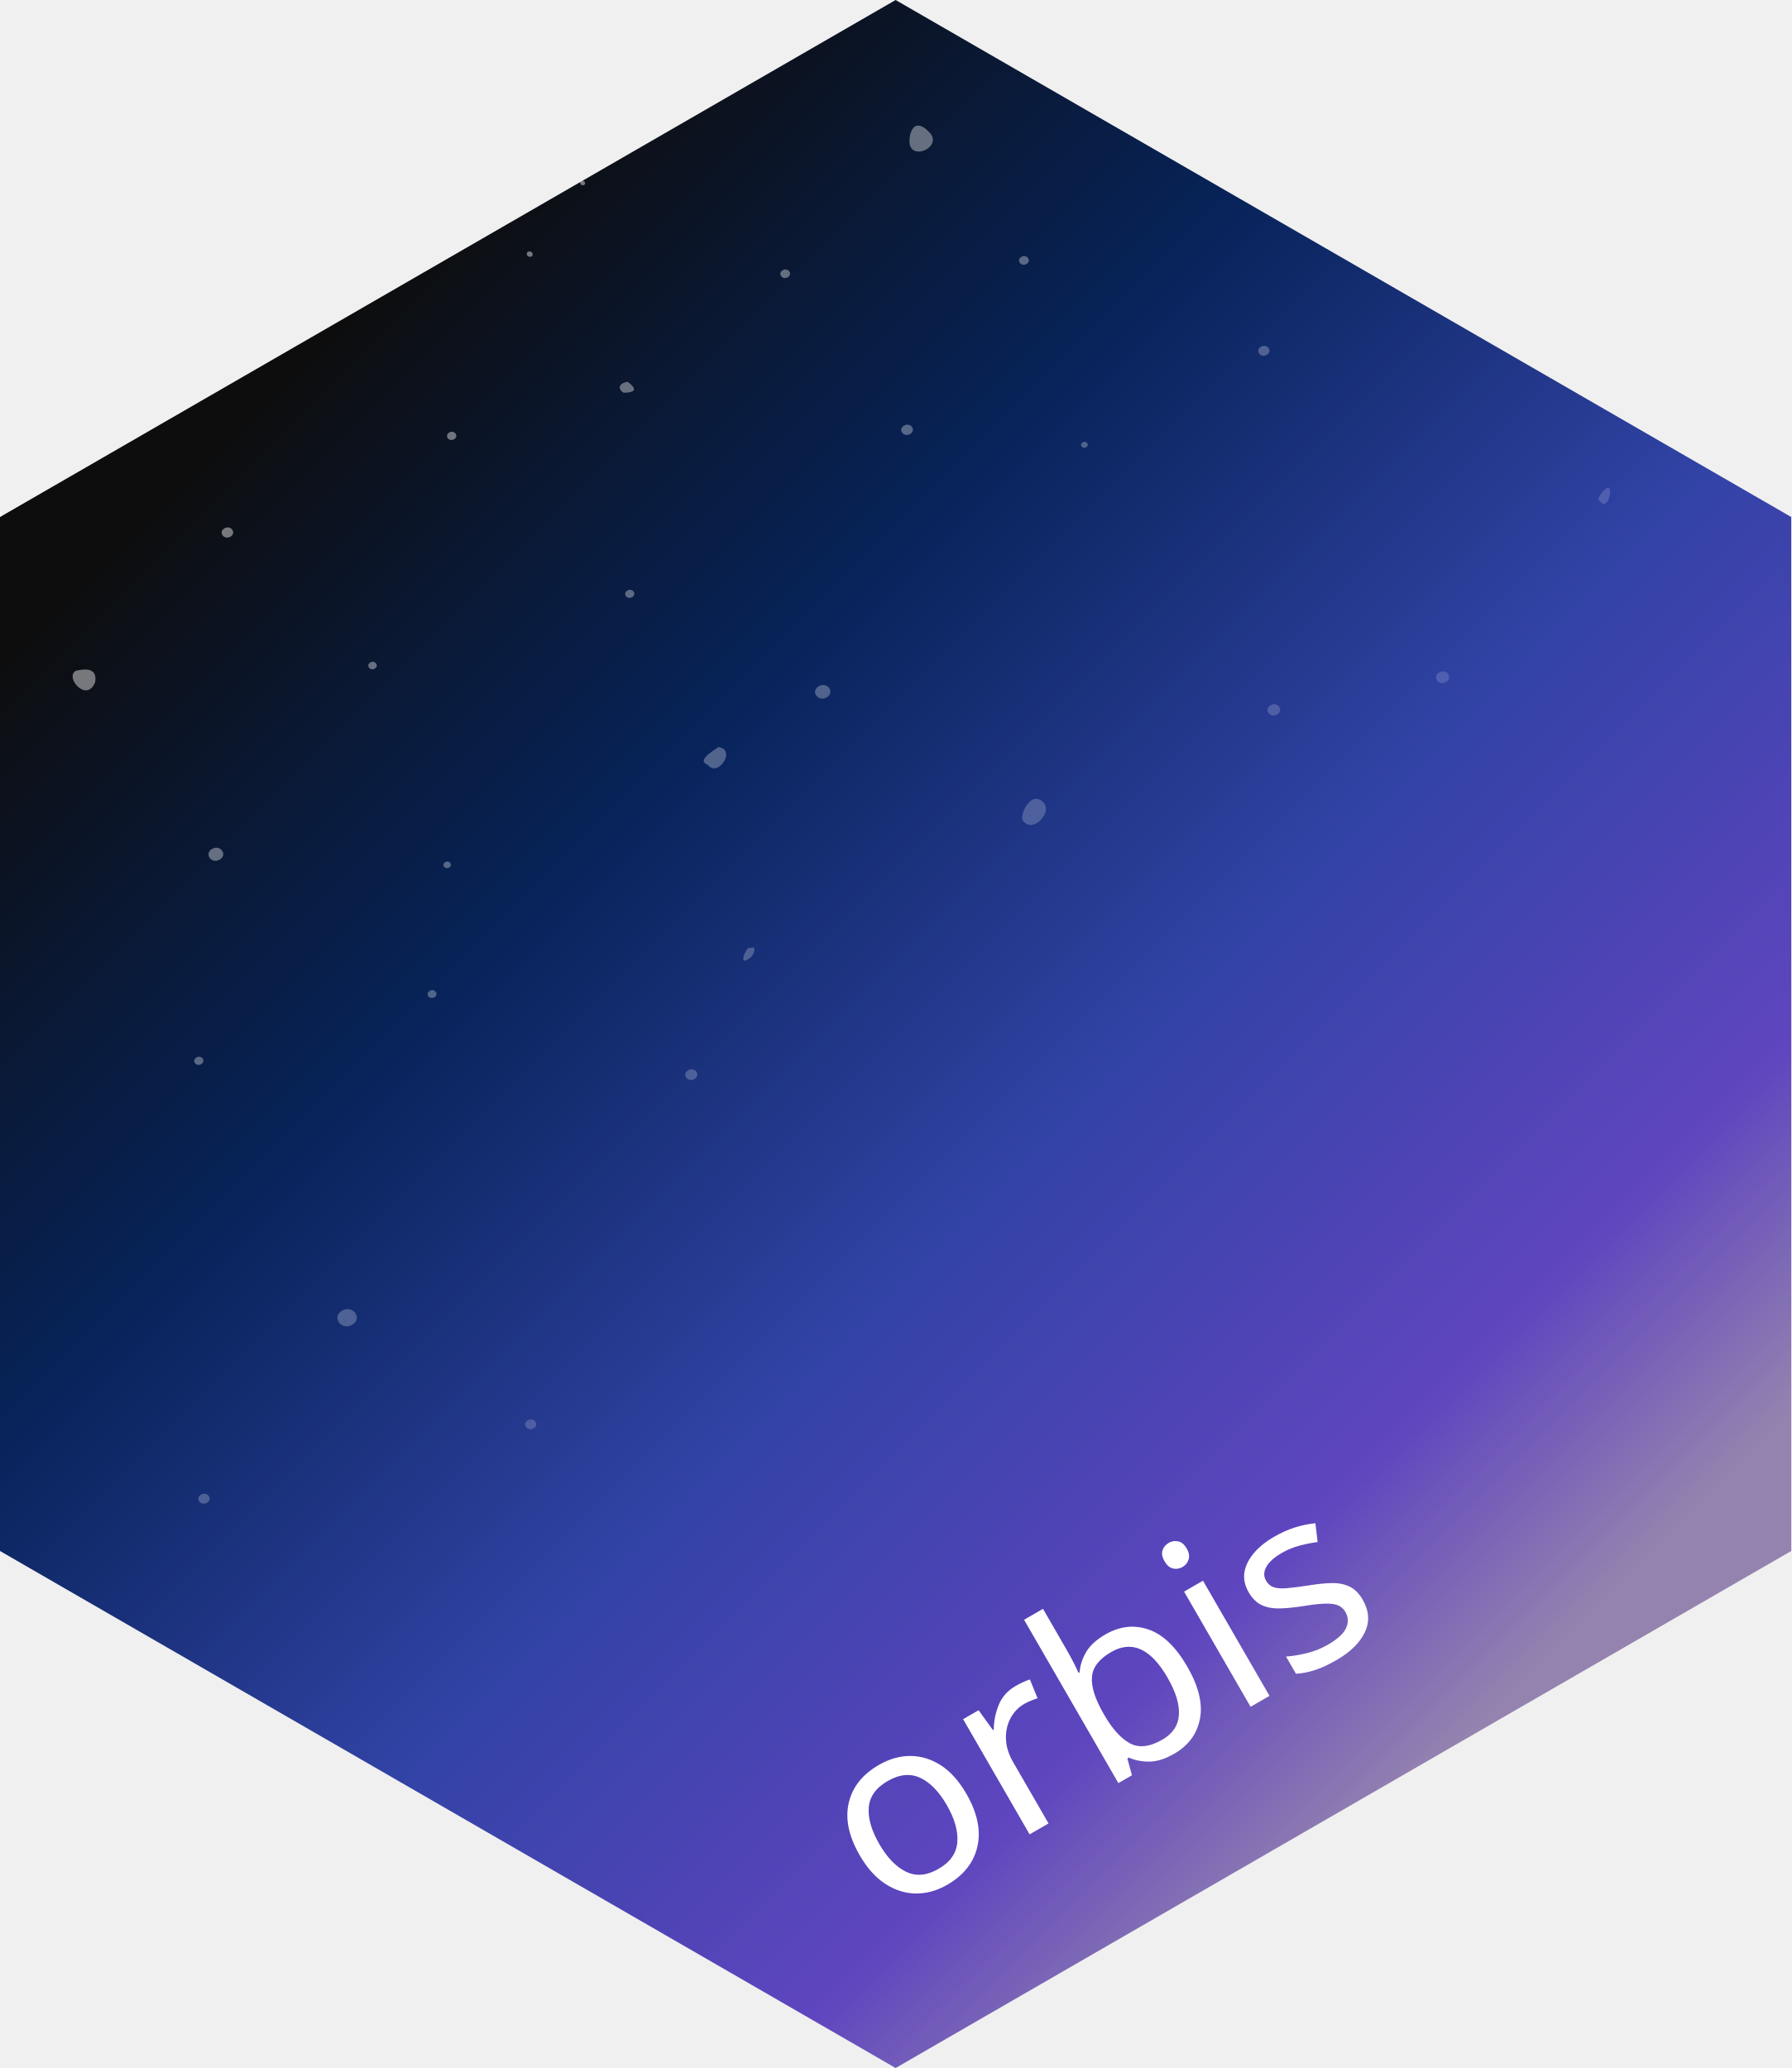
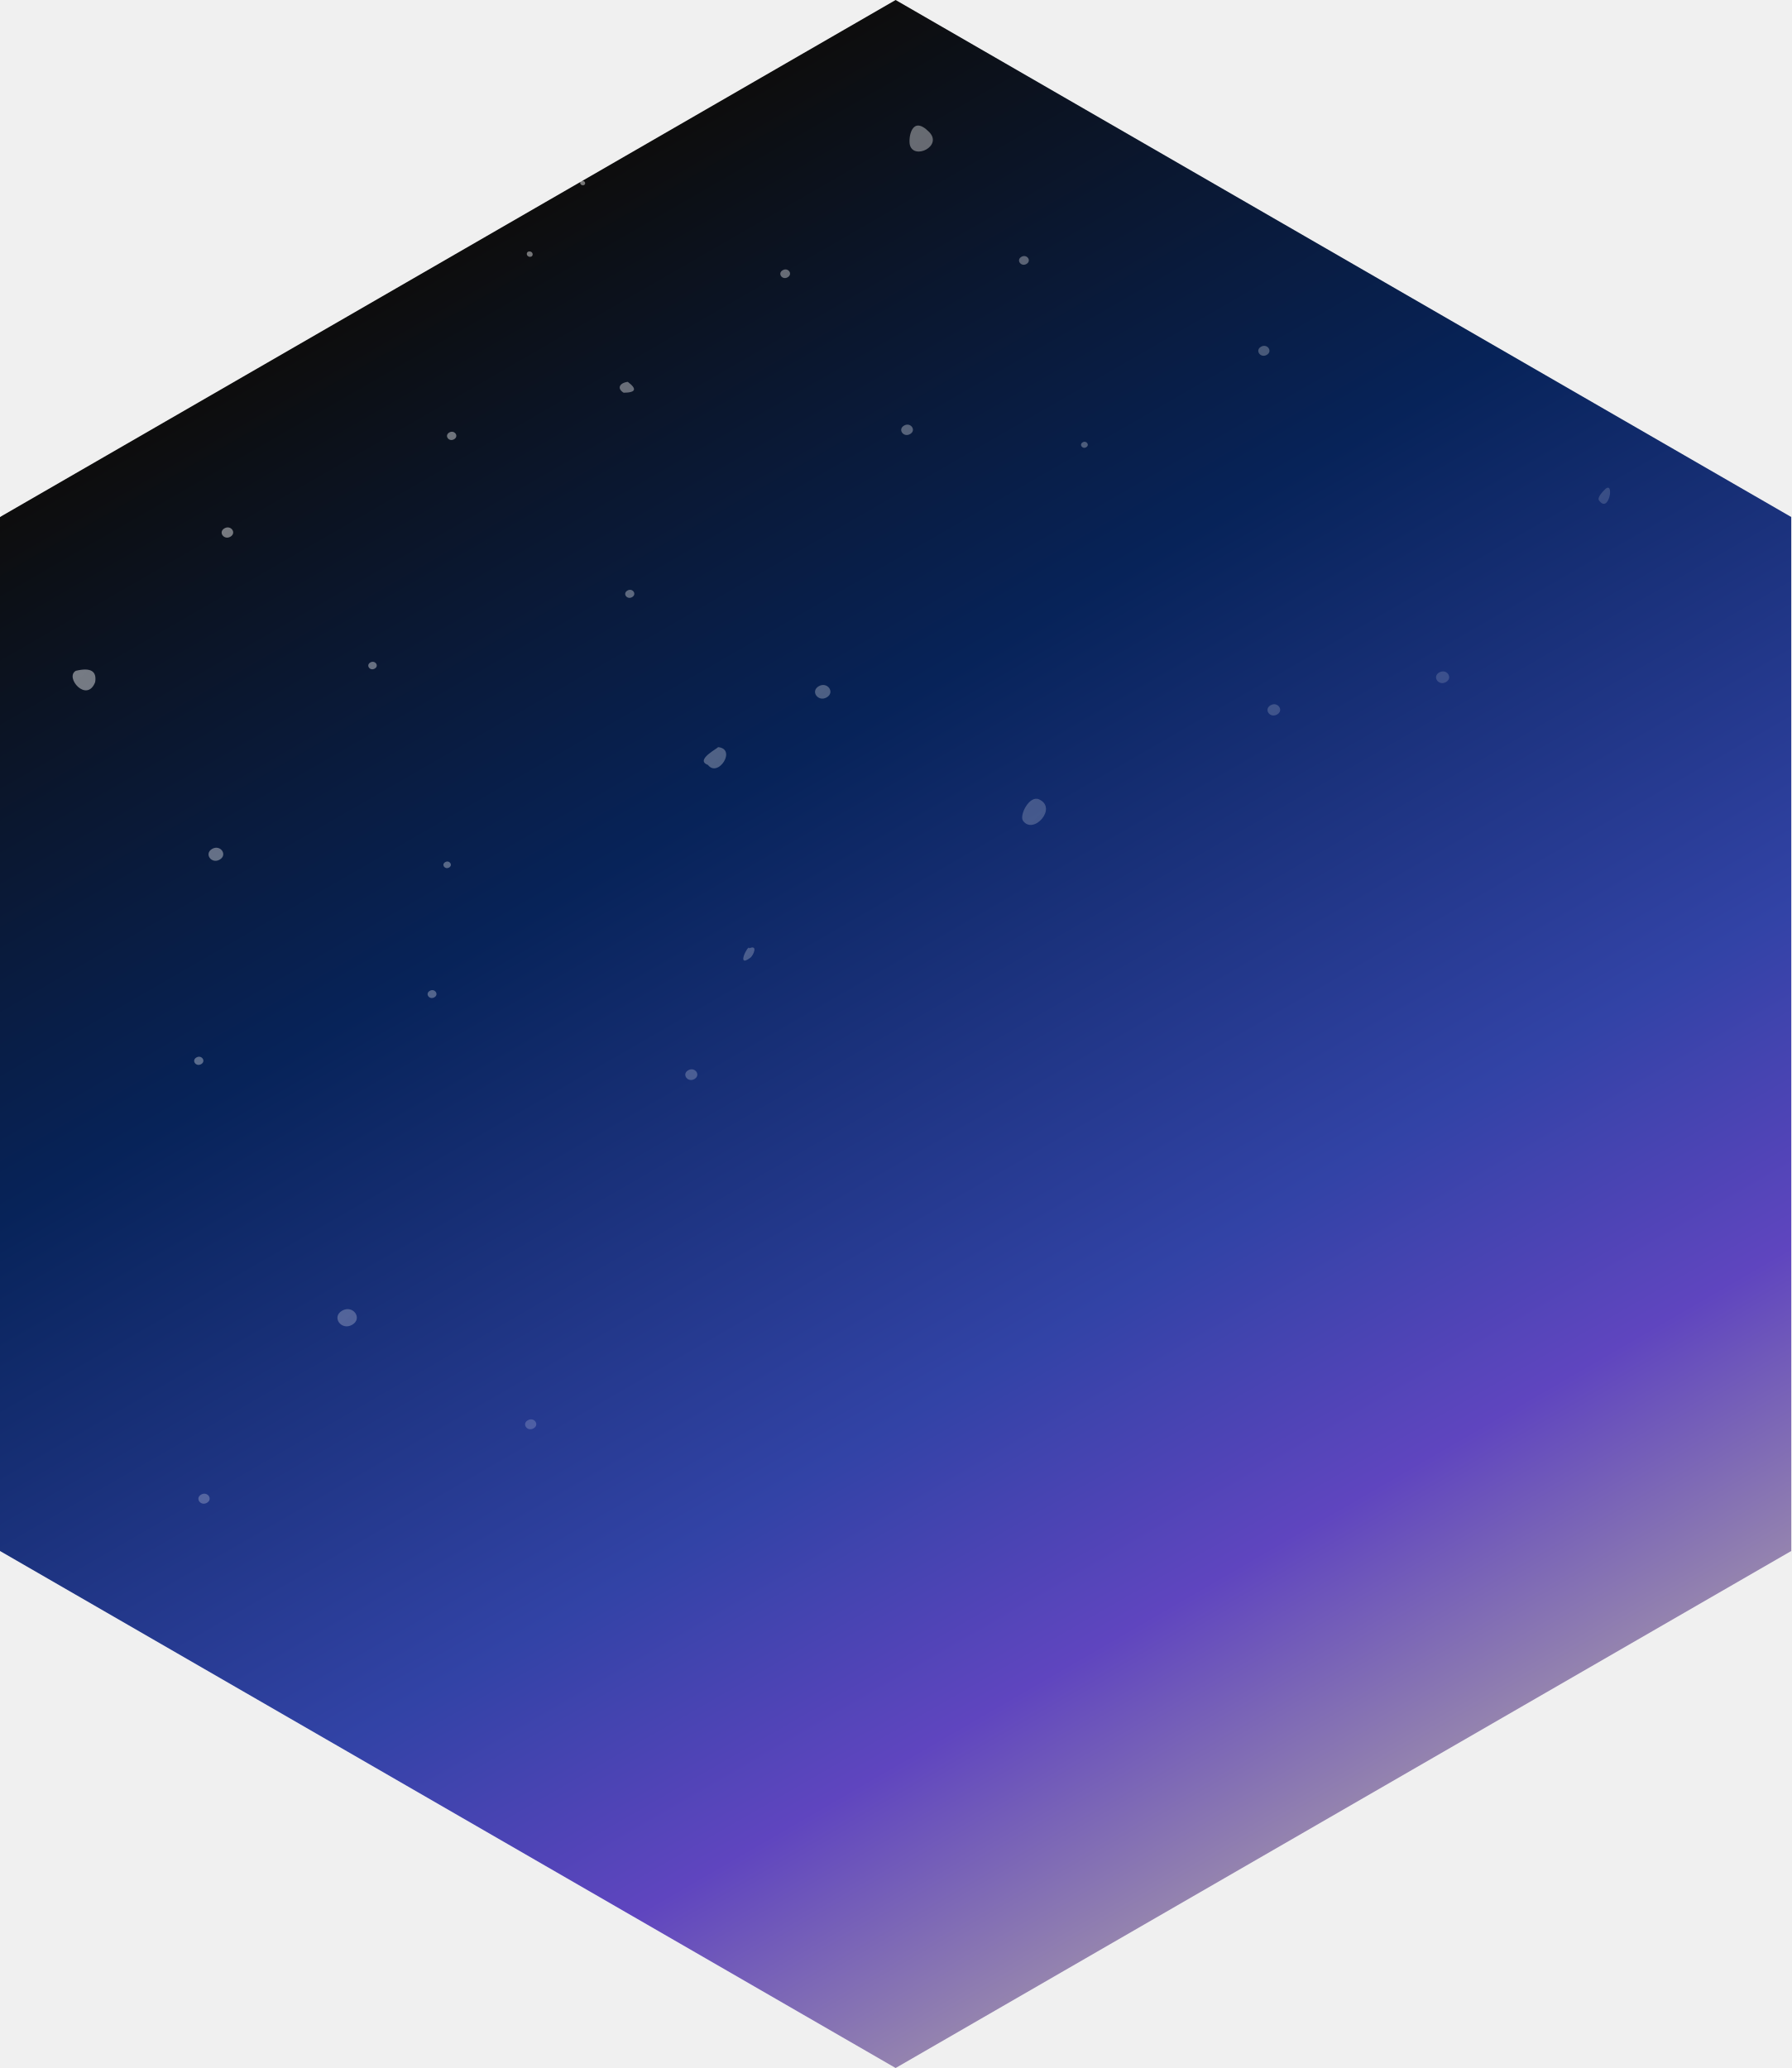
<svg xmlns="http://www.w3.org/2000/svg" xmlns:xlink="http://www.w3.org/1999/xlink" width="866.029" height="1000" viewBox="0 0 866.029 1000" version="1.1" id="svg1" xml:space="preserve">
  <defs id="defs1">
    <linearGradient id="linearGradient31">
      <stop style="stop-color:#ffffff;stop-opacity:0.5;" offset="0" id="stop31" />
      <stop style="stop-color:#ffffff;stop-opacity:0;" offset="1" id="stop32" />
    </linearGradient>
    <linearGradient id="linearGradient1">
      <stop style="stop-color:#0d0d0d;stop-opacity:1;" offset="0" id="stop2" />
-       <stop style="stop-color:#072359;stop-opacity:1;" offset="0.305" id="stop4" />
-       <stop style="stop-color:#3243a6;stop-opacity:1;" offset="0.597" id="stop1" />
+       <stop style="stop-color:#072359;stop-opacity:1;" offset="0.34" id="stop4" />
+       <stop style="stop-color:#3243a6;stop-opacity:1;" offset="0.689" id="stop1" />
      <stop style="stop-color:#5f45bf;stop-opacity:1;" offset="0.853" id="stop5" />
      <stop style="stop-color:#9483af;stop-opacity:1;" offset="1" id="stop6" />
    </linearGradient>
    <clipPath clipPathUnits="userSpaceOnUse" id="clipPath11">
      <path style="display:inline;fill:#d80000;stroke-width:2.5" id="path11" d="M 587.855,394.328 405.252,499.755 222.648,394.328 222.648,183.476 405.252,78.05 587.855,183.476 Z" transform="matrix(0.9894167,0,0,0.9894167,43.32562,134.1577)" />
    </clipPath>
-     <linearGradient xlink:href="#linearGradient1" id="linearGradient2-6" x1="275.386" y1="159.036" x2="535.118" y2="418.768" gradientUnits="userSpaceOnUse" spreadMethod="pad" />
+     <linearGradient xlink:href="#linearGradient1" id="linearGradient2-6" x1="313.95" y1="130.763" x2="496.554" y2="447.042" gradientUnits="userSpaceOnUse" spreadMethod="pad" />
    <filter style="color-interpolation-filters:sRGB;" id="filter6" x="-1.125" y="-1.065" width="3.249" height="3.13">
      <feGaussianBlur stdDeviation="10 10" result="fbSourceGraphic" id="feGaussianBlur6" />
      <feColorMatrix result="fbSourceGraphicAlpha" in="fbSourceGraphic" values="0 0 0 -1 0 0 0 0 -1 0 0 0 0 -1 0 0 0 0 1 0" id="feColorMatrix12" />
      <feGaussianBlur id="feGaussianBlur12" stdDeviation="21.42 19.751" result="blur" in="fbSourceGraphic" />
    </filter>
    <filter style="color-interpolation-filters:sRGB;" id="filter6-9" x="-1.225" y="-1.212" width="3.451" height="3.424">
      <feGaussianBlur stdDeviation="10 10" result="fbSourceGraphic" id="feGaussianBlur6-1" />
      <feColorMatrix result="fbSourceGraphicAlpha" in="fbSourceGraphic" values="0 0 0 -1 0 0 0 0 -1 0 0 0 0 -1 0 0 0 0 1 0" id="feColorMatrix10" />
      <feGaussianBlur id="feGaussianBlur10" stdDeviation="24.234 23.866" result="blur" in="fbSourceGraphic" />
    </filter>
    <filter style="color-interpolation-filters:sRGB;" id="filter6-9-3" x="-1.571" y="-1.525" width="4.142" height="4.051">
      <feGaussianBlur stdDeviation="10 10" result="fbSourceGraphic" id="feGaussianBlur6-1-6" />
      <feColorMatrix result="fbSourceGraphicAlpha" in="fbSourceGraphic" values="0 0 0 -1 0 0 0 0 -1 0 0 0 0 -1 0 0 0 0 1 0" id="feColorMatrix6" />
      <feGaussianBlur id="feGaussianBlur7" stdDeviation="33.888 32.615" result="blur" in="fbSourceGraphic" />
    </filter>
    <filter style="color-interpolation-filters:sRGB;" id="filter6-1" x="-1.405" y="-1.482" width="3.81" height="3.964">
      <feGaussianBlur stdDeviation="10 10" result="fbSourceGraphic" id="feGaussianBlur6-8" />
      <feColorMatrix result="fbSourceGraphicAlpha" in="fbSourceGraphic" values="0 0 0 -1 0 0 0 0 -1 0 0 0 0 -1 0 0 0 0 1 0" id="feColorMatrix9" />
      <feGaussianBlur id="feGaussianBlur9" stdDeviation="29.253 31.401" result="blur" in="fbSourceGraphic" />
    </filter>
    <filter style="color-interpolation-filters:sRGB" id="filter6-9-2" x="-0.358" y="-0.358" width="1.716" height="1.716">
      <feGaussianBlur stdDeviation="10 10" result="blur" id="feGaussianBlur6-1-3" />
    </filter>
    <filter style="color-interpolation-filters:sRGB;" id="filter6-1-2" x="-0.926" y="-0.852" width="2.851" height="2.704">
      <feGaussianBlur stdDeviation="10 10" result="fbSourceGraphic" id="feGaussianBlur6-8-8" />
      <feColorMatrix result="fbSourceGraphicAlpha" in="fbSourceGraphic" values="0 0 0 -1 0 0 0 0 -1 0 0 0 0 -1 0 0 0 0 1 0" id="feColorMatrix11" />
      <feGaussianBlur id="feGaussianBlur11" stdDeviation="15.858 13.798" result="blur" in="fbSourceGraphic" />
    </filter>
    <filter style="color-interpolation-filters:sRGB;" id="filter6-12" x="-2.36" y="-2.589" width="5.719" height="6.178">
      <feGaussianBlur stdDeviation="10 10" result="fbSourceGraphic" id="feGaussianBlur6-9" />
      <feColorMatrix result="fbSourceGraphicAlpha" in="fbSourceGraphic" values="0 0 0 -1 0 0 0 0 -1 0 0 0 0 -1 0 0 0 0 1 0" id="feColorMatrix8" />
      <feGaussianBlur id="feGaussianBlur8" stdDeviation="55.918 62.328" result="blur" in="fbSourceGraphic" />
    </filter>
    <linearGradient x1="0" y1="0" x2="1" y2="0" gradientUnits="userSpaceOnUse" gradientTransform="matrix(-1.014e-4,2320.86,2320.86,1.014e-4,1763.52,-458.22)" spreadMethod="pad" id="linearGradient403">
      <stop style="stop-opacity:1;stop-color:#fcfbf4" offset="0" id="stop400" />
      <stop style="stop-opacity:1;stop-color:#fcfbf4" offset="0.075" id="stop401" />
      <stop style="stop-opacity:1;stop-color:#f6f6d8" offset="0.661" id="stop402" />
      <stop style="stop-opacity:1;stop-color:#f5f5cb" offset="1" id="stop403" />
    </linearGradient>
    <clipPath clipPathUnits="userSpaceOnUse" id="clipPath403">
      <path d="m 2637.91,1220.74 c -4.15,0 -3.57,5.65 0.54,5.65 4.18,0 3.62,-5.65 -0.54,-5.65" transform="translate(0,-2.5000001e-5)" id="path403" />
    </clipPath>
    <clipPath clipPathUnits="userSpaceOnUse" id="clipPath407">
      <path d="m 2817.18,1093.41 c -0.88,0 -1.56,0.23 -2.06,0.62 1.63,0.14 3.22,0.29 4.76,0.45 -0.61,-0.64 -1.52,-1.07 -2.7,-1.07" transform="translate(0,-2.5000001e-5)" id="path407" />
    </clipPath>
    <clipPath clipPathUnits="userSpaceOnUse" id="clipPath439">
      <path d="m 3209.45,1079.15 c -4.71,0 -4.08,6.43 0.61,6.43 4.69,0 4.05,-6.43 -0.61,-6.43" transform="translate(0,-2.5000001e-5)" id="path439" />
    </clipPath>
    <clipPath clipPathUnits="userSpaceOnUse" id="clipPath467">
      <path d="m 3437.64,1067.68 c -0.38,0 -0.86,0.08 -1.44,0.25 v 0 c -1.65,0.48 -5.97,1.67 -5.81,3.66 0.23,2.42 1.17,3.32 2.35,3.32 1.67,0 3.82,-1.81 5.09,-3.61 1.27,-1.81 1.66,-3.62 -0.19,-3.62 m -0.72,0.04 c 0,0 -0.23,0.06 -0.44,0.12 -0.22,0.06 -0.43,0.12 -0.42,0.12 0,0 0.04,-0.01 0.14,-0.03 v 0 c 0.55,-0.16 0.73,-0.21 0.72,-0.21" transform="translate(0,-2.5000001e-5)" id="path467" />
    </clipPath>
    <clipPath clipPathUnits="userSpaceOnUse" id="clipPath471">
      <path d="m 3441.95,1199.83 c -4.88,0 -4.22,6.67 0.61,6.67 4.91,0 4.24,-6.67 -0.61,-6.67" transform="translate(0,-2.5000001e-5)" id="path471" />
    </clipPath>
    <clipPath clipPathUnits="userSpaceOnUse" id="clipPath475">
      <path d="m 2551.05,1348.64 c -2.98,0 -2.55,4.02 0.36,4.02 2.95,0 2.52,-4.02 -0.36,-4.02" transform="translate(0,-2.5000001e-5)" id="path475" />
    </clipPath>
    <clipPath clipPathUnits="userSpaceOnUse" id="clipPath479">
      <path d="m 3427.76,1336.52 c -4.57,0 -3.93,6.27 0.58,6.27 4.6,0 3.95,-6.27 -0.58,-6.27" transform="translate(0,-2.5000001e-5)" id="path479" />
    </clipPath>
    <clipPath clipPathUnits="userSpaceOnUse" id="clipPath483">
      <path d="m 3221.94,1355.98 c -3.66,0 -3.16,5.02 0.45,5.02 3.68,0 3.17,-5.02 -0.45,-5.02" transform="translate(0,-2.5000001e-5)" id="path483" />
    </clipPath>
    <linearGradient x1="0" y1="0" x2="1" y2="0" gradientUnits="userSpaceOnUse" gradientTransform="matrix(1312.92,0,0,-1312.92,2108.83,1150.47)" spreadMethod="pad" id="linearGradient750">
      <stop style="stop-opacity:1;stop-color:#f6f7d2" offset="0" id="stop748" />
      <stop style="stop-opacity:1;stop-color:#eaf0d2" offset="0.808" id="stop749" />
      <stop style="stop-opacity:1;stop-color:#eaf0d2" offset="1" id="stop750" />
    </linearGradient>
    <clipPath clipPathUnits="userSpaceOnUse" id="clipPath750">
      <path d="m 2457.38,1191.27 c -1.33,0.15 -2.71,0.3 -4.14,0.45 -1.73,1.61 -1.25,4.84 1.89,4.84 3.43,0 4.42,-3.95 2.25,-5.29" transform="translate(0,-2.5000001e-5)" id="path750" />
    </clipPath>
    <clipPath clipPathUnits="userSpaceOnUse" id="clipPath753">
      <path d="m 2638.45,1134.4 c -4.11,0 -4.69,5.64 -0.54,5.64 4.16,0 4.72,-5.64 0.54,-5.64" transform="translate(0,-2.5000001e-5)" id="path753" />
    </clipPath>
    <clipPath clipPathUnits="userSpaceOnUse" id="clipPath754">
      <path d="m 2577.36,1113.52 c -7.17,0 -6.19,9.83 0.95,9.83 7.2,0 6.21,-9.83 -0.95,-9.83" transform="matrix(0.03311236,0,0,-0.03968254,-84.86368,44.9246)" id="path754" />
    </clipPath>
    <clipPath clipPathUnits="userSpaceOnUse" id="clipPath755">
      <path d="m 2455.13,1164.22 c -4.18,0 -3.64,5.72 0.53,5.72 4.18,0 3.6,-5.72 -0.53,-5.72" transform="matrix(0.03968222,0,0,-0.04716981,-96.93971,55.47641)" id="path755" />
    </clipPath>
    <clipPath clipPathUnits="userSpaceOnUse" id="clipPath756">
      <path d="m 2815.12,1094.03 c -2.02,1.55 -0.91,5.51 2.62,5.51 3.31,0 3.85,-3.31 2.14,-5.06 -1.54,-0.16 -3.13,-0.31 -4.76,-0.45" transform="matrix(0.04950446,0,0,-0.04950495,-139.0036,54.85643)" id="path756" />
    </clipPath>
    <clipPath clipPathUnits="userSpaceOnUse" id="clipPath757">
      <path d="m 3291.41,1099.19 67.1,39.71 c 105.76,-12.91 59.96,-29.84 -0.65,-35.7 -20.72,-1.98 -43.07,-3.21 -66.45,-4.01" transform="matrix(0.0053135,0,0,-0.01845018,-17.44368,21.16421)" id="path757" />
    </clipPath>
    <clipPath clipPathUnits="userSpaceOnUse" id="clipPath781">
      <path d="m 3288.02,1099.08 69.32,39.96 c 0.39,-0.04 0.79,-0.09 1.17,-0.14 l -67.1,-39.71 c -1.13,-0.04 -2.25,-0.08 -3.39,-0.11" transform="matrix(0.01216542,0,0,-0.01845018,-39.93786,21.16421)" id="path781" />
    </clipPath>
    <clipPath clipPathUnits="userSpaceOnUse" id="clipPath431">
      <path d="m 3410.58,693.551 c -0.81,0 -3.26,1.39 -4.75,2.789 -1.49,1.398 -2.03,2.801 0.97,2.801 0.54,0 1.19,-0.051 1.98,-0.153 1.94,-0.316 7.66,-4.258 2,-4.957 0.16,-0.34 0.07,-0.48 -0.2,-0.48" transform="translate(0,-2.5000001e-5)" id="path431" />
    </clipPath>
    <clipPath clipPathUnits="userSpaceOnUse" id="clipPath459">
      <path d="m 3330.28,636.641 c -2.49,0 -2.18,3.418 0.32,3.418 2.51,0 2.18,-3.418 -0.32,-3.418" transform="translate(0,-2.5000001e-5)" id="path459" />
    </clipPath>
    <clipPath clipPathUnits="userSpaceOnUse" id="clipPath511">
      <path d="m 3356.84,758.238 c -3.64,0 -3.13,4.961 0.46,4.961 3.67,0 3.14,-4.961 -0.46,-4.961" transform="translate(0,-2.5000001e-5)" id="path511" />
    </clipPath>
    <clipPath clipPathUnits="userSpaceOnUse" id="clipPath431-6">
      <path d="m 3410.58,693.551 c -0.81,0 -3.26,1.39 -4.75,2.789 -1.49,1.398 -2.03,2.801 0.97,2.801 0.54,0 1.19,-0.051 1.98,-0.153 1.94,-0.316 7.66,-4.258 2,-4.957 0.16,-0.34 0.07,-0.48 -0.2,-0.48" transform="translate(0,-2.5000001e-5)" id="path431-9" />
    </clipPath>
    <clipPath clipPathUnits="userSpaceOnUse" id="clipPath459-3">
      <path d="m 3330.28,636.641 c -2.49,0 -2.18,3.418 0.32,3.418 2.51,0 2.18,-3.418 -0.32,-3.418" transform="translate(0,-2.5000001e-5)" id="path459-7" />
    </clipPath>
    <clipPath clipPathUnits="userSpaceOnUse" id="clipPath511-4">
      <path d="m 3356.84,758.238 c -3.64,0 -3.13,4.961 0.46,4.961 3.67,0 3.14,-4.961 -0.46,-4.961" transform="translate(0,-2.5000001e-5)" id="path511-5" />
    </clipPath>
    <linearGradient xlink:href="#linearGradient31" id="linearGradient32" x1="117.583" y1="102.492" x2="700.446" y2="685.355" gradientUnits="userSpaceOnUse" />
  </defs>
  <g id="layer2" style="display:inline">
    <path style="display:inline;fill:url(#linearGradient2-6);fill-opacity:1;stroke:none;stroke-width:2.109;stroke-dasharray:none" id="path2-5-4" d="M 587.855,394.328 405.252,499.755 222.648,394.328 222.648,183.476 405.252,78.05 587.855,183.476 Z" transform="matrix(2.371335,0,0,2.371325,-527.9731,-185.0808)" />
  </g>
  <g id="layer4" style="display:inline">
    <g id="g31" style="fill:url(#linearGradient32)">
      <path id="path331" d="m 215.249,416.892 c -2.031,1.172 -0.14,3.767 1.866,2.609 2.031,-1.172 0.171,-3.784 -1.866,-2.609" style="fill:url(#linearGradient32);fill-opacity:1;fill-rule:nonzero;stroke:none;stroke-width:0.847" />
      <path id="path332" d="m -2.129,246.986 c -2.332,1.346 -0.165,4.338 2.129,3.014 C 2.345,248.646 0.178,245.654 -2.129,246.986" style="fill:url(#linearGradient32);fill-opacity:1;fill-rule:nonzero;stroke:none;stroke-width:0.847" />
      <path id="path334" d="m 102.549,410.498 c -4.018,2.32 -0.311,7.483 3.668,5.185 4.01,-2.315 0.317,-7.488 -3.668,-5.185" style="fill:url(#linearGradient32);fill-opacity:1;fill-rule:nonzero;stroke:none;stroke-width:0.847" />
      <path id="path335" d="m 179.045,320.347 c -2.302,1.329 -0.171,4.292 2.13,2.964 2.302,-1.329 0.146,-4.28 -2.13,-2.964" style="fill:url(#linearGradient32);fill-opacity:1;fill-rule:nonzero;stroke:none;stroke-width:0.847" />
      <path id="path336" d="m 94.956,511.352 c -2.507,1.448 -0.184,4.661 2.308,3.223 2.5,-1.443 0.19,-4.665 -2.308,-3.223" style="fill:url(#linearGradient32);fill-opacity:1;fill-rule:nonzero;stroke:none;stroke-width:0.847" />
      <path id="path337" d="m 165.395,633.796 c -5.258,3.035 -0.368,9.842 4.866,6.82 5.279,-3.048 0.387,-9.851 -4.866,-6.82" style="fill:url(#linearGradient32);fill-opacity:1;fill-rule:nonzero;stroke:none;stroke-width:0.847" />
      <path id="path338" d="m 97.241,722.718 c -3.065,1.77 -0.248,5.735 2.812,3.969 3.064,-1.769 0.216,-5.718 -2.812,-3.969" style="fill:url(#linearGradient32);fill-opacity:1;fill-rule:nonzero;stroke:none;stroke-width:0.847" />
      <path id="path339" d="m 255.181,686.786 c -3.043,1.757 -0.229,5.646 2.784,3.907 3.065,-1.77 0.267,-5.668 -2.784,-3.907" style="fill:url(#linearGradient32);fill-opacity:1;fill-rule:nonzero;stroke:none;stroke-width:0.847" />
      <path id="path340" d="m 332.722,517.54 c -3.278,1.892 -0.222,6.113 3.003,4.249 3.307,-1.909 0.248,-6.125 -3.003,-4.249" style="fill:url(#linearGradient32);fill-opacity:1;fill-rule:nonzero;stroke:none;stroke-width:0.847" />
      <path id="path342" d="m 303.514,184.646 c -3.945,0.498 -5.385,3.187 -1.998,5.26 5.933,-0.051 6.61,-1.793 1.998,-5.26 -0.629,0.09 2.372,-0.294 0,0" style="fill:url(#linearGradient32);fill-opacity:1;fill-rule:nonzero;stroke:none;stroke-width:0.847" />
      <path id="path343" d="m 378.407,130.668 c -2.654,1.532 -0.203,4.928 2.407,3.42 2.691,-1.553 0.241,-4.949 -2.407,-3.42" style="fill:url(#linearGradient32);fill-opacity:1;fill-rule:nonzero;stroke:none;stroke-width:0.847" />
      <path id="path344" d="m 502.324,386.524 c -4.687,-2.074 -9.553,7.735 -7.74,10.334 5.035,7.113 16.944,-6.244 7.74,-10.334 -2.16,-0.981 1.843,0.804 0,0" style="fill:url(#linearGradient32);fill-opacity:1;fill-rule:nonzero;stroke:none;stroke-width:0.847" />
      <path id="path345" d="m 437.1,205.788 c -3.212,1.854 -0.273,5.945 2.924,4.099 3.182,-1.837 0.235,-5.924 -2.924,-4.099" style="fill:url(#linearGradient32);fill-opacity:1;fill-rule:nonzero;stroke:none;stroke-width:0.847" />
      <path id="path346" d="m 362.243,458.556 c -0.19,-2.462 -6.787,10.106 0.635,4.483 1.292,-1.048 3.813,-6.366 -0.635,-4.483" style="fill:url(#linearGradient32);fill-opacity:1;fill-rule:nonzero;stroke:none;stroke-width:0.847" />
      <path id="path347" d="m 609.675,167.664 c -3.057,1.765 -0.229,5.684 2.784,3.946 3.043,-1.757 0.222,-5.68 -2.784,-3.946" style="fill:url(#linearGradient32);fill-opacity:1;fill-rule:nonzero;stroke:none;stroke-width:0.847" />
      <path id="path348" d="m 614.297,341.032 c -3.454,1.994 -0.273,6.442 3.167,4.457 3.438,-1.985 0.248,-6.429 -3.167,-4.457" style="fill:url(#linearGradient32);fill-opacity:1;fill-rule:nonzero;stroke:none;stroke-width:0.847" />
      <path id="path349" d="m 449.229,63.84 c -8.559,-8.696 -10.159,3.197 -9.296,6.335 2.028,7.237 15.969,0.449 9.296,-6.335 -2.226,-2.264 1.304,1.33 0,0" style="fill:url(#linearGradient32);fill-opacity:1;fill-rule:nonzero;stroke:none;stroke-width:0.847" />
      <path id="path351" d="m 395.851,331.831 c -4.193,2.421 -0.311,7.794 3.842,5.397 4.187,-2.417 0.33,-7.807 -3.842,-5.397" style="fill:url(#linearGradient32);fill-opacity:1;fill-rule:nonzero;stroke:none;stroke-width:0.847" />
      <path id="path352" d="m 303.346,285.563 c -2.493,1.439 -0.203,4.613 2.271,3.185 2.471,-1.426 0.197,-4.609 -2.271,-3.185" style="fill:url(#linearGradient32);fill-opacity:1;fill-rule:nonzero;stroke:none;stroke-width:0.847" />
      <path id="path353" d="m 523.449,213.896 c -1.826,1.054 -0.14,3.445 1.692,2.386 1.841,-1.063 0.146,-3.445 -1.692,-2.386" style="fill:url(#linearGradient32);fill-opacity:1;fill-rule:nonzero;stroke:none;stroke-width:0.847" />
      <path id="path354" d="m 217.211,209.136 c -2.53,1.46 -0.21,4.735 2.328,3.27 2.53,-1.46 0.178,-4.718 -2.328,-3.27" style="fill:url(#linearGradient32);fill-opacity:1;fill-rule:nonzero;stroke:none;stroke-width:0.847" />
      <path id="path355" d="m 774.469,238.341 0.064,-0.032 -0.064,0.032" style="fill:url(#linearGradient32);fill-opacity:1;fill-rule:nonzero;stroke:none;stroke-width:0.847" />
      <path id="path356" d="m 775.8,236.819 c -1.011,1.043 -3.675,3.744 -2.711,5.143 4.934,6.937 7.737,-10.372 2.711,-5.143 -0.483,0.484 1.196,-1.248 0,0" style="fill:url(#linearGradient32);fill-opacity:1;fill-rule:nonzero;stroke:none;stroke-width:0.847" />
      <path id="path357" d="m 695.837,325.178 c -3.578,2.066 -0.273,6.677 3.269,4.633 3.6,-2.078 0.286,-6.685 -3.269,-4.633" style="fill:url(#linearGradient32);fill-opacity:1;fill-rule:nonzero;stroke:none;stroke-width:0.847" />
      <path id="path361" d="m 234.827,262.93 c -6.073,-2.408 6.633,2.632 0,0 -1.399,-0.561 1.278,0.504 0,0" style="fill:url(#linearGradient32);fill-opacity:1;fill-rule:nonzero;stroke:none;stroke-width:0.847" />
      <path id="path362" d="m 36.653,324.38 c -5.529,3.141 5.301,15.719 9.347,5.523 0.911,-5.414 -2.21,-7.248 -9.347,-5.523 -1.895,1.087 3.405,-1.907 0,0" style="fill:url(#linearGradient32);fill-opacity:1;fill-rule:nonzero;stroke:none;stroke-width:0.847" />
      <path id="path363" d="m 108.508,255.485 c -3.137,1.812 -0.229,5.839 2.885,4.044 3.131,-1.808 0.241,-5.848 -2.885,-4.044" style="fill:url(#linearGradient32);fill-opacity:1;fill-rule:nonzero;stroke:none;stroke-width:0.847" />
      <path id="path364" d="m 207.774,479.141 c -2.419,1.397 -0.165,4.505 2.222,3.126 2.412,-1.392 0.184,-4.517 -2.222,-3.126" style="fill:url(#linearGradient32);fill-opacity:1;fill-rule:nonzero;stroke:none;stroke-width:0.847" />
      <path id="path365" d="m 347.057,361.273 c 1.093,0.082 -11.568,6.141 -4.795,8.595 4.889,6.435 14.186,-7.838 4.795,-8.595 -2.599,-0.201 4.19,0.348 0,0" style="fill:url(#linearGradient32);fill-opacity:1;fill-rule:nonzero;stroke:none;stroke-width:0.847" />
      <path id="path367" d="m 493.828,124.195 c -2.669,1.541 -0.184,4.976 2.444,3.458 2.69,-1.553 0.19,-4.98 -2.444,-3.458" style="fill:url(#linearGradient32);fill-opacity:1;fill-rule:nonzero;stroke:none;stroke-width:0.847" />
      <path id="path400" d="m 2637.91,1220.74 c -4.15,0 -3.57,5.65 0.54,5.65 4.18,0 3.62,-5.65 -0.54,-5.65" style="fill:url(#linearGradient32);fill-opacity:1;fill-rule:nonzero;stroke:none" transform="matrix(0.7331988,-0.4233125,-0.4233125,-0.7331988,-1196.338,2639.322)" clip-path="url(#clipPath403)" />
      <path id="path404" d="m 2817.18,1093.41 c -0.88,0 -1.56,0.23 -2.06,0.62 1.63,0.14 3.22,0.29 4.76,0.45 -0.61,-0.64 -1.52,-1.07 -2.7,-1.07" style="fill:url(#linearGradient32);fill-opacity:1;fill-rule:nonzero;stroke:none" transform="matrix(0.7331988,-0.4233125,-0.4233125,-0.7331988,-1172.673,2568.329)" clip-path="url(#clipPath407)" />
      <path id="path436" d="m 3209.45,1079.15 c -4.71,0 -4.08,6.43 0.61,6.43 4.69,0 4.05,-6.43 -0.61,-6.43" style="fill:url(#linearGradient32);fill-opacity:1;fill-rule:nonzero;stroke:none" transform="matrix(0.7331988,-0.4233125,-0.4233125,-0.7331988,-1417.205,2451.979)" clip-path="url(#clipPath439)" />
      <path id="path464" d="m 3437.64,1067.68 c -0.38,0 -0.86,0.08 -1.44,0.25 v 0 c -1.65,0.48 -5.97,1.67 -5.81,3.66 0.23,2.42 1.17,3.32 2.35,3.32 1.67,0 3.82,-1.81 5.09,-3.61 1.27,-1.81 1.66,-3.62 -0.19,-3.62 m -0.72,0.04 c 0,0 -0.23,0.06 -0.44,0.12 -0.22,0.06 -0.43,0.12 -0.42,0.12 0,0 0.04,-0.01 0.14,-0.03 v 0 c 0.55,-0.16 0.73,-0.21 0.72,-0.21" style="fill:url(#linearGradient32);fill-opacity:1;fill-rule:nonzero;stroke:none" transform="matrix(0.7331988,-0.4233125,-0.4233125,-0.7331988,-1471.088,2670.874)" clip-path="url(#clipPath467)" />
      <path id="path468" d="m 3441.95,1199.83 c -4.88,0 -4.22,6.67 0.61,6.67 4.91,0 4.24,-6.67 -0.61,-6.67" style="fill:url(#linearGradient32);fill-opacity:1;fill-rule:nonzero;stroke:none" transform="matrix(0.7331988,-0.4233125,-0.4233125,-0.7331988,-1196.338,2639.322)" clip-path="url(#clipPath471)" />
      <path id="path472" d="m 2551.05,1348.64 c -2.98,0 -2.55,4.02 0.36,4.02 2.95,0 2.52,-4.02 -0.36,-4.02" style="fill:url(#linearGradient32);fill-opacity:1;fill-rule:nonzero;stroke:none" transform="matrix(0.7331988,-0.4233125,-0.4233125,-0.7331988,-1196.338,2639.322)" clip-path="url(#clipPath475)" />
      <path id="path476" d="m 3427.76,1336.52 c -4.57,0 -3.93,6.27 0.58,6.27 4.6,0 3.95,-6.27 -0.58,-6.27" style="fill:url(#linearGradient32);fill-opacity:1;fill-rule:nonzero;stroke:none" transform="matrix(0.7331988,-0.4233125,-0.4233125,-0.7331988,-1196.338,2639.322)" clip-path="url(#clipPath479)" />
      <path id="path480" d="m 3221.94,1355.98 c -3.66,0 -3.16,5.02 0.45,5.02 3.68,0 3.17,-5.02 -0.45,-5.02" style="fill:url(#linearGradient32);fill-opacity:1;fill-rule:nonzero;stroke:none" transform="matrix(0.7331988,-0.4233125,-0.4233125,-0.7331988,-1196.338,2639.322)" clip-path="url(#clipPath483)" />
      <path id="path748" d="m 2457.38,1191.27 c -1.33,0.15 -2.71,0.3 -4.14,0.45 -1.73,1.61 -1.25,4.84 1.89,4.84 3.43,0 4.42,-3.95 2.25,-5.29" style="fill:url(#linearGradient32);fill-opacity:1;fill-rule:nonzero;stroke:none" transform="matrix(0.7331988,-0.4233125,-0.4233125,-0.7331988,-1196.338,2639.322)" clip-path="url(#clipPath750)" />
      <path id="path751" d="m 2638.45,1134.4 c -4.11,0 -4.69,5.64 -0.54,5.64 4.16,0 4.72,-5.64 0.54,-5.64" style="fill:url(#linearGradient32);fill-opacity:1;fill-rule:nonzero;stroke:none" transform="matrix(0.7331988,-0.4233125,-0.4233125,-0.7331988,-1196.338,2639.322)" clip-path="url(#clipPath753)" />
      <path id="path428" d="m 3410.58,693.551 c -0.81,0 -3.26,1.39 -4.75,2.789 -1.49,1.398 -2.03,2.801 0.97,2.801 0.54,0 1.19,-0.051 1.98,-0.153 1.94,-0.316 7.66,-4.258 2,-4.957 0.16,-0.34 0.07,-0.48 -0.2,-0.48" style="fill:url(#linearGradient32);fill-opacity:1;fill-rule:nonzero;stroke:none" transform="matrix(0.1333334,0,0,-0.1333334,229.1918,712.7599)" clip-path="url(#clipPath431)" />
      <path id="path456" d="m 3330.28,636.641 c -2.49,0 -2.18,3.418 0.32,3.418 2.51,0 2.18,-3.418 -0.32,-3.418" style="fill:url(#linearGradient32);fill-opacity:1;fill-rule:nonzero;stroke:none" transform="matrix(0.1333334,0,0,-0.1333334,229.1918,712.7599)" clip-path="url(#clipPath459)" />
      <path id="path508" d="m 3356.84,758.238 c -3.64,0 -3.13,4.961 0.46,4.961 3.67,0 3.14,-4.961 -0.46,-4.961" style="fill:url(#linearGradient32);fill-opacity:1;fill-rule:nonzero;stroke:none" transform="matrix(0.1333334,0,0,-0.1333334,229.1918,712.7599)" clip-path="url(#clipPath511)" />
      <path id="path428-5" d="m 3410.58,693.551 c -0.81,0 -3.26,1.39 -4.75,2.789 -1.49,1.398 -2.03,2.801 0.97,2.801 0.54,0 1.19,-0.051 1.98,-0.153 1.94,-0.316 7.66,-4.258 2,-4.957 0.16,-0.34 0.07,-0.48 -0.2,-0.48" style="fill:url(#linearGradient32);fill-opacity:1;fill-rule:nonzero;stroke:none" transform="matrix(1.021508,0,0,-1.021508,-3392.75,1219.457)" clip-path="url(#clipPath431-6)" />
      <path id="path456-4" d="m 3330.28,636.641 c -2.49,0 -2.18,3.418 0.32,3.418 2.51,0 2.18,-3.418 -0.32,-3.418" style="fill:url(#linearGradient32);fill-opacity:1;fill-rule:nonzero;stroke:none" transform="matrix(1.021508,0,0,-1.021508,-3392.75,1219.457)" clip-path="url(#clipPath459-3)" />
      <path id="path508-7" d="m 3356.84,758.238 c -3.64,0 -3.13,4.961 0.46,4.961 3.67,0 3.14,-4.961 -0.46,-4.961" style="fill:url(#linearGradient32);fill-opacity:1;fill-rule:nonzero;stroke:none" transform="matrix(1.021508,0,0,-1.021508,-3392.75,1219.457)" clip-path="url(#clipPath511-4)" />
      <path id="path331-0" d="m 281.599,87.419 c -1.597,0 -1.366,2.174 0.213,2.174 1.597,0 1.389,-2.174 -0.213,-2.174" style="fill:url(#linearGradient32);fill-opacity:1;fill-rule:nonzero;stroke:none;stroke-width:0.577" />
      <path id="path364-7" d="m 255.994,121.586 c -1.903,0 -1.632,2.6 0.248,2.6 1.897,0 1.649,-2.6 -0.248,-2.6" style="fill:url(#linearGradient32);fill-opacity:1;fill-rule:nonzero;stroke:none;stroke-width:0.577" />
    </g>
  </g>
-   <g id="layer3" style="display:inline">
+   <g id="layer3" style="display:none">
    <text xml:space="preserve" style="font-style:normal;font-variant:normal;font-weight:300;font-stretch:normal;font-size:120px;font-family:Poppins;-inkscape-font-specification:'Poppins Light';text-align:start;letter-spacing:0px;word-spacing:0px;writing-mode:lr-tb;direction:ltr;text-anchor:start;fill:#ffffff;fill-opacity:1;stroke-width:6.117" x="125.002" y="1017.081" id="text14" transform="rotate(-30)">
      <tspan id="tspan14" x="125.002" y="1017.081" style="font-style:normal;font-variant:normal;font-weight:300;font-stretch:normal;font-size:120px;font-family:Poppins;-inkscape-font-specification:'Poppins Light';text-align:center;text-anchor:middle;fill:#ffffff;stroke-width:6.117">orbis</tspan>
    </text>
  </g>
  <g id="layer1" style="display:none">
    <path style="display:inline;fill:none;fill-opacity:1;stroke:#ff00ff;stroke-width:0.422;stroke-dasharray:none;stroke-opacity:1" id="path2-5-5" d="M 587.855,394.328 405.252,499.755 222.648,394.328 222.648,183.476 405.252,78.05 587.855,183.476 Z" transform="matrix(2.368596,0,0,2.368587,-526.8633,-184.2897)" />
    <path style="display:inline;fill:none;fill-opacity:1;stroke:#ff00ff;stroke-width:0.426;stroke-dasharray:none;stroke-opacity:1" id="path2-5-5-2" d="M 587.855,394.328 405.252,499.755 222.648,394.328 222.648,183.476 405.252,78.05 587.855,183.476 Z" transform="matrix(2.344882,0,0,2.344874,-517.2534,-177.4389)" />
    <path style="display:inline;fill:none;fill-opacity:1;stroke:#ff00ff;stroke-width:0.431;stroke-dasharray:none;stroke-opacity:1" id="path2-5-5-2-7" d="M 587.855,394.328 405.252,499.755 222.648,394.328 222.648,183.476 405.252,78.05 587.855,183.476 Z" transform="matrix(2.321169,0,0,2.32116,-507.6435,-170.5881)" />
    <path style="display:inline;fill:none;fill-opacity:1;stroke:#ff00ff;stroke-width:0.435;stroke-dasharray:none;stroke-opacity:1" id="path2-5-5-2-7-6" d="M 587.855,394.328 405.252,499.755 222.648,394.328 222.648,183.476 405.252,78.05 587.855,183.476 Z" transform="matrix(2.297456,0,0,2.297447,-498.0337,-163.7373)" />
    <path style="display:inline;fill:none;fill-opacity:1;stroke:#ff00ff;stroke-width:0.44;stroke-dasharray:none;stroke-opacity:1" id="path2-5-5-2-7-6-6" d="M 587.855,394.328 405.252,499.755 222.648,394.328 222.648,183.476 405.252,78.05 587.855,183.476 Z" transform="matrix(2.273742,0,0,2.273734,-488.4238,-156.8865)" />
    <path style="display:inline;fill:none;fill-opacity:1;stroke:#ff00ff;stroke-width:0.444;stroke-dasharray:none;stroke-opacity:1" id="path2-5-5-2-7-6-6-9" d="M 587.855,394.328 405.252,499.755 222.648,394.328 222.648,183.476 405.252,78.05 587.855,183.476 Z" transform="matrix(2.250029,0,0,2.250021,-478.8139,-150.0357)" />
    <path style="display:inline;fill:none;fill-opacity:1;stroke:#ff00ff;stroke-width:0.449;stroke-dasharray:none;stroke-opacity:1" id="path2-5-5-2-7-6-6-9-3" d="M 587.855,394.328 405.252,499.755 222.648,394.328 222.648,183.476 405.252,78.05 587.855,183.476 Z" transform="matrix(2.226316,0,0,2.226307,-469.204,-143.1849)" />
    <path style="display:inline;fill:none;fill-opacity:1;stroke:#ff00ff;stroke-width:0.454;stroke-dasharray:none;stroke-opacity:1" id="path2-5-5-2-7-6-6-9-3-2" d="M 587.855,394.328 405.252,499.755 222.648,394.328 222.648,183.476 405.252,78.05 587.855,183.476 Z" transform="matrix(2.202602,0,0,2.202594,-459.5942,-136.3341)" />
    <path style="display:inline;fill:none;fill-opacity:1;stroke:#ff00ff;stroke-width:0.459;stroke-dasharray:none;stroke-opacity:1" id="path2-5-5-2-7-6-6-9-3-2-7" d="M 587.855,394.328 405.252,499.755 222.648,394.328 222.648,183.476 405.252,78.05 587.855,183.476 Z" transform="matrix(2.178889,0,0,2.178881,-449.9843,-129.4832)" />
    <path style="display:inline;fill:none;fill-opacity:1;stroke:#ff00ff;stroke-width:0.464;stroke-dasharray:none;stroke-opacity:1" id="path2-5-5-2-7-6-6-9-3-2-7-2" d="M 587.855,394.328 405.252,499.755 222.648,394.328 222.648,183.476 405.252,78.05 587.855,183.476 Z" transform="matrix(2.155176,0,0,2.155168,-440.3744,-122.6325)" />
    <path style="display:inline;fill:none;fill-opacity:1;stroke:#ff00ff;stroke-width:0.469;stroke-dasharray:none;stroke-opacity:1" id="path2-5-5-2-7-6-6-9-3-2-7-2-9" d="M 587.855,394.328 405.252,499.755 222.648,394.328 222.648,183.476 405.252,78.05 587.855,183.476 Z" transform="matrix(2.131462,0,0,2.131454,-430.7645,-115.7816)" />
    <path style="display:inline;fill:none;fill-opacity:1;stroke:#ff00ff;stroke-width:0.474;stroke-dasharray:none;stroke-opacity:1" id="path2-5-5-2-7-6-6-9-3-2-7-2-9-4" d="M 587.855,394.328 405.252,499.755 222.648,394.328 222.648,183.476 405.252,78.05 587.855,183.476 Z" transform="matrix(2.107749,0,0,2.107741,-421.1547,-108.9308)" />
    <path style="display:inline;fill:none;fill-opacity:1;stroke:#ff00ff;stroke-width:0.48;stroke-dasharray:none;stroke-opacity:1" id="path2-5-5-2-7-6-6-9-3-2-7-2-9-4-6" d="M 587.855,394.328 405.252,499.755 222.648,394.328 222.648,183.476 405.252,78.05 587.855,183.476 Z" transform="matrix(2.084036,0,0,2.084028,-411.5448,-102.08)" />
    <path style="display:inline;fill:none;fill-opacity:1;stroke:#ff00ff;stroke-width:0.485;stroke-dasharray:none;stroke-opacity:1" id="path2-5-5-2-7-6-6-9-3-2-7-2-9-4-6-3" d="M 587.855,394.328 405.252,499.755 222.648,394.328 222.648,183.476 405.252,78.05 587.855,183.476 Z" transform="matrix(2.060322,0,0,2.060315,-401.9349,-95.22921)" />
    <path style="display:inline;fill:none;fill-opacity:1;stroke:#ff00ff;stroke-width:0.491;stroke-dasharray:none;stroke-opacity:1" id="path2-5-5-2-7-6-6-9-3-2-7-2-9-4-6-3-1" d="M 587.855,394.328 405.252,499.755 222.648,394.328 222.648,183.476 405.252,78.05 587.855,183.476 Z" transform="matrix(2.036609,0,0,2.036601,-392.325,-88.37839)" />
    <path style="display:inline;fill:none;fill-opacity:1;stroke:#ff00ff;stroke-width:0.497;stroke-dasharray:none;stroke-opacity:1" id="path2-5-5-2-7-6-6-9-3-2-7-2-9-4-6-3-1-7" d="M 587.855,394.328 405.252,499.755 222.648,394.328 222.648,183.476 405.252,78.05 587.855,183.476 Z" transform="matrix(2.012895,0,0,2.012888,-382.7151,-81.5276)" />
    <path style="display:inline;fill:none;fill-opacity:1;stroke:#ff00ff;stroke-width:0.503;stroke-dasharray:none;stroke-opacity:1" id="path2-5-5-2-7-6-6-9-3-2-7-2-9-4-6-3-1-7-9" d="M 587.855,394.328 405.252,499.755 222.648,394.328 222.648,183.476 405.252,78.05 587.855,183.476 Z" transform="matrix(1.989182,0,0,1.989175,-373.1053,-74.67678)" />
    <path style="display:inline;fill:none;fill-opacity:1;stroke:#ff00ff;stroke-width:0.509;stroke-dasharray:none;stroke-opacity:1" id="path2-5-5-2-7-6-6-9-3-2-7-2-9-4-6-3-1-7-9-5" d="M 587.855,394.328 405.252,499.755 222.648,394.328 222.648,183.476 405.252,78.05 587.855,183.476 Z" transform="matrix(1.965469,0,0,1.965462,-363.4954,-67.82598)" />
    <path style="display:inline;fill:none;fill-opacity:1;stroke:#ff00ff;stroke-width:0.515;stroke-dasharray:none;stroke-opacity:1" id="path2-5-5-2-7-6-6-9-3-2-7-2-9-4-6-3-1-7-9-5-7" d="M 587.855,394.328 405.252,499.755 222.648,394.328 222.648,183.476 405.252,78.05 587.855,183.476 Z" transform="matrix(1.941755,0,0,1.941748,-353.8855,-60.97516)" />
    <path style="display:inline;fill:none;fill-opacity:1;stroke:#ff00ff;stroke-width:0.521;stroke-dasharray:none;stroke-opacity:1" id="path2-5-5-2-7-6-6-9-3-2-7-2-9-4-6-3-1-7-9-5-7-0" d="M 587.855,394.328 405.252,499.755 222.648,394.328 222.648,183.476 405.252,78.05 587.855,183.476 Z" transform="matrix(1.918042,0,0,1.918035,-344.2756,-54.12437)" />
    <path style="display:inline;fill:none;fill-opacity:1;stroke:#ff00ff;stroke-width:0.528;stroke-dasharray:none;stroke-opacity:1" id="path2-5-5-2-7-6-6-9-3-2-7-2-9-4-6-3-1-7-9-5-7-0-8" d="M 587.855,394.328 405.252,499.755 222.648,394.328 222.648,183.476 405.252,78.05 587.855,183.476 Z" transform="matrix(1.894329,0,0,1.894322,-334.6657,-47.27355)" />
    <path style="display:inline;fill:none;fill-opacity:1;stroke:#ff00ff;stroke-width:0.535;stroke-dasharray:none;stroke-opacity:1" id="path2-5-5-2-7-6-6-9-3-2-7-2-9-4-6-3-1-7-9-5-7-0-8-1" d="M 587.855,394.328 405.252,499.755 222.648,394.328 222.648,183.476 405.252,78.05 587.855,183.476 Z" transform="matrix(1.870615,0,0,1.870609,-325.0559,-40.42275)" />
    <path style="display:inline;fill:none;fill-opacity:1;stroke:#ff00ff;stroke-width:0.541;stroke-dasharray:none;stroke-opacity:1" id="path2-5-5-2-7-6-6-9-3-2-7-2-9-4-6-3-1-7-9-5-7-0-8-1-0" d="M 587.855,394.328 405.252,499.755 222.648,394.328 222.648,183.476 405.252,78.05 587.855,183.476 Z" transform="matrix(1.846902,0,0,1.846895,-315.446,-33.57193)" />
    <path style="display:inline;fill:none;fill-opacity:1;stroke:#ff00ff;stroke-width:0.548;stroke-dasharray:none;stroke-opacity:1" id="path2-5-5-2-7-6-6-9-3-2-7-2-9-4-6-3-1-7-9-5-7-0-8-1-0-2" d="M 587.855,394.328 405.252,499.755 222.648,394.328 222.648,183.476 405.252,78.05 587.855,183.476 Z" transform="matrix(1.823189,0,0,1.823182,-305.8361,-26.72114)" />
    <path style="display:inline;fill:none;fill-opacity:1;stroke:#ff00ff;stroke-width:0.556;stroke-dasharray:none;stroke-opacity:1" id="path2-5-5-2-7-6-6-9-3-2-7-2-9-4-6-3-1-7-9-5-7-0-8-1-0-2-9" d="M 587.855,394.328 405.252,499.755 222.648,394.328 222.648,183.476 405.252,78.05 587.855,183.476 Z" transform="matrix(1.799475,0,0,1.799469,-296.2262,-19.87032)" />
    <path style="display:inline;fill:none;fill-opacity:1;stroke:#ff00ff;stroke-width:0.563;stroke-dasharray:none;stroke-opacity:1" id="path2-5-5-2-7-6-6-9-3-2-7-2-9-4-6-3-1-7-9-5-7-0-8-1-0-2-9-8" d="M 587.855,394.328 405.252,499.755 222.648,394.328 222.648,183.476 405.252,78.05 587.855,183.476 Z" transform="matrix(1.775762,0,0,1.775756,-286.6164,-13.01952)" />
    <path style="display:inline;fill:none;fill-opacity:1;stroke:#ff00ff;stroke-width:0.571;stroke-dasharray:none;stroke-opacity:1" id="path2-5-5-2-7-6-6-9-3-2-7-2-9-4-6-3-1-7-9-5-7-0-8-1-0-2-9-8-6" d="M 587.855,394.328 405.252,499.755 222.648,394.328 222.648,183.476 405.252,78.05 587.855,183.476 Z" transform="matrix(1.752049,0,0,1.752042,-277.0065,-6.168699)" />
    <path style="display:inline;fill:none;fill-opacity:1;stroke:#ff00ff;stroke-width:0.579;stroke-dasharray:none;stroke-opacity:1" id="path2-5-5-2-7-6-6-9-3-2-7-2-9-4-6-3-1-7-9-5-7-0-8-1-0-2-9-8-6-1" d="M 587.855,394.328 405.252,499.755 222.648,394.328 222.648,183.476 405.252,78.05 587.855,183.476 Z" transform="matrix(1.728335,0,0,1.728329,-267.3966,0.6820938)" />
    <path style="display:inline;fill:none;fill-opacity:1;stroke:#ff00ff;stroke-width:0.587;stroke-dasharray:none;stroke-opacity:1" id="path2-5-5-2-7-6-6-9-3-2-7-2-9-4-6-3-1-7-9-5-7-0-8-1-0-2-9-8-6-1-9" d="M 587.855,394.328 405.252,499.755 222.648,394.328 222.648,183.476 405.252,78.05 587.855,183.476 Z" transform="matrix(1.704622,0,0,1.704616,-257.7867,7.532916)" />
    <path style="display:inline;fill:none;fill-opacity:1;stroke:#ff00ff;stroke-width:0.595;stroke-dasharray:none;stroke-opacity:1" id="path2-5-5-2-7-6-6-9-3-2-7-2-9-4-6-3-1-7-9-5-7-0-8-1-0-2-9-8-6-1-9-7" d="M 587.855,394.328 405.252,499.755 222.648,394.328 222.648,183.476 405.252,78.05 587.855,183.476 Z" transform="matrix(1.680909,0,0,1.680903,-248.1769,14.38371)" />
    <path style="display:inline;fill:none;fill-opacity:1;stroke:#ff00ff;stroke-width:0.603;stroke-dasharray:none;stroke-opacity:1" id="path2-5-5-2-7-6-6-9-3-2-7-2-9-4-6-3-1-7-9-5-7-0-8-1-0-2-9-8-6-1-9-7-5" d="M 587.855,394.328 405.252,499.755 222.648,394.328 222.648,183.476 405.252,78.05 587.855,183.476 Z" transform="matrix(1.657195,0,0,1.657189,-238.567,21.23453)" />
  </g>
</svg>
